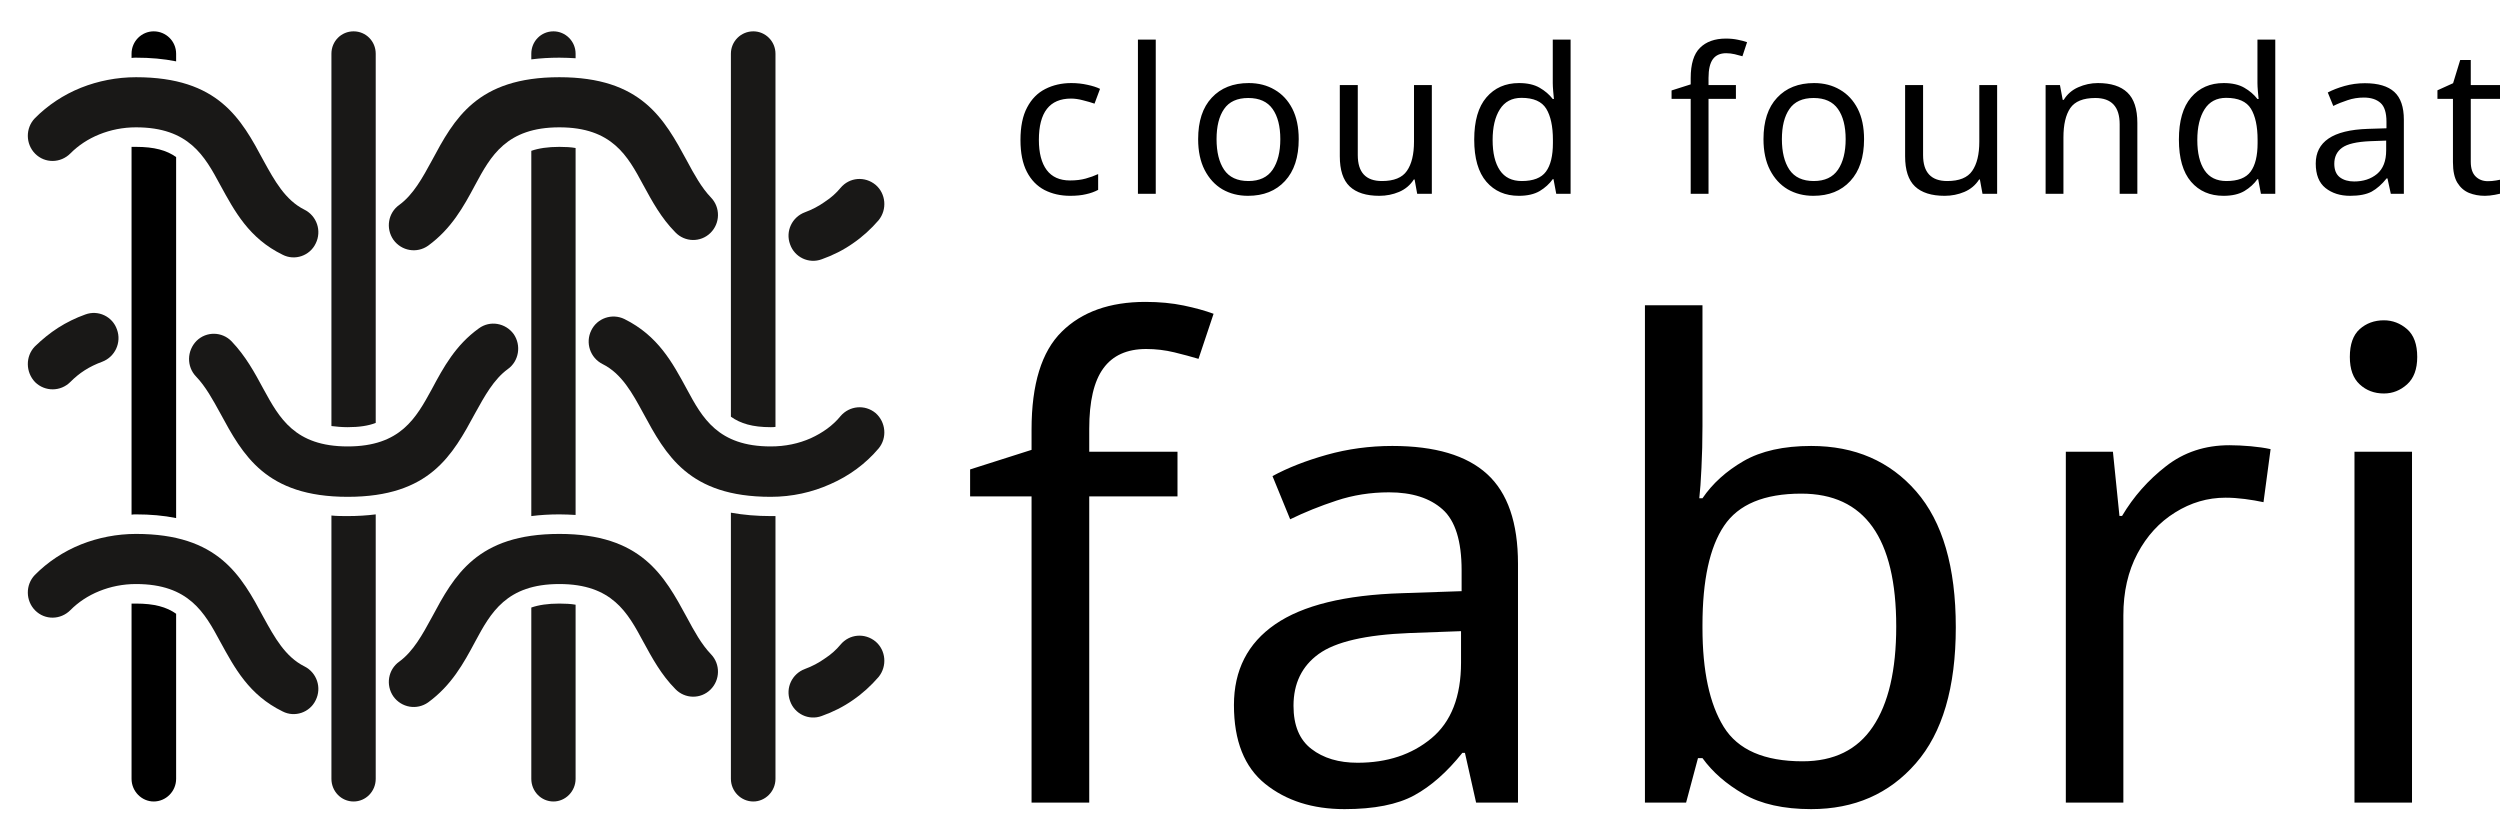
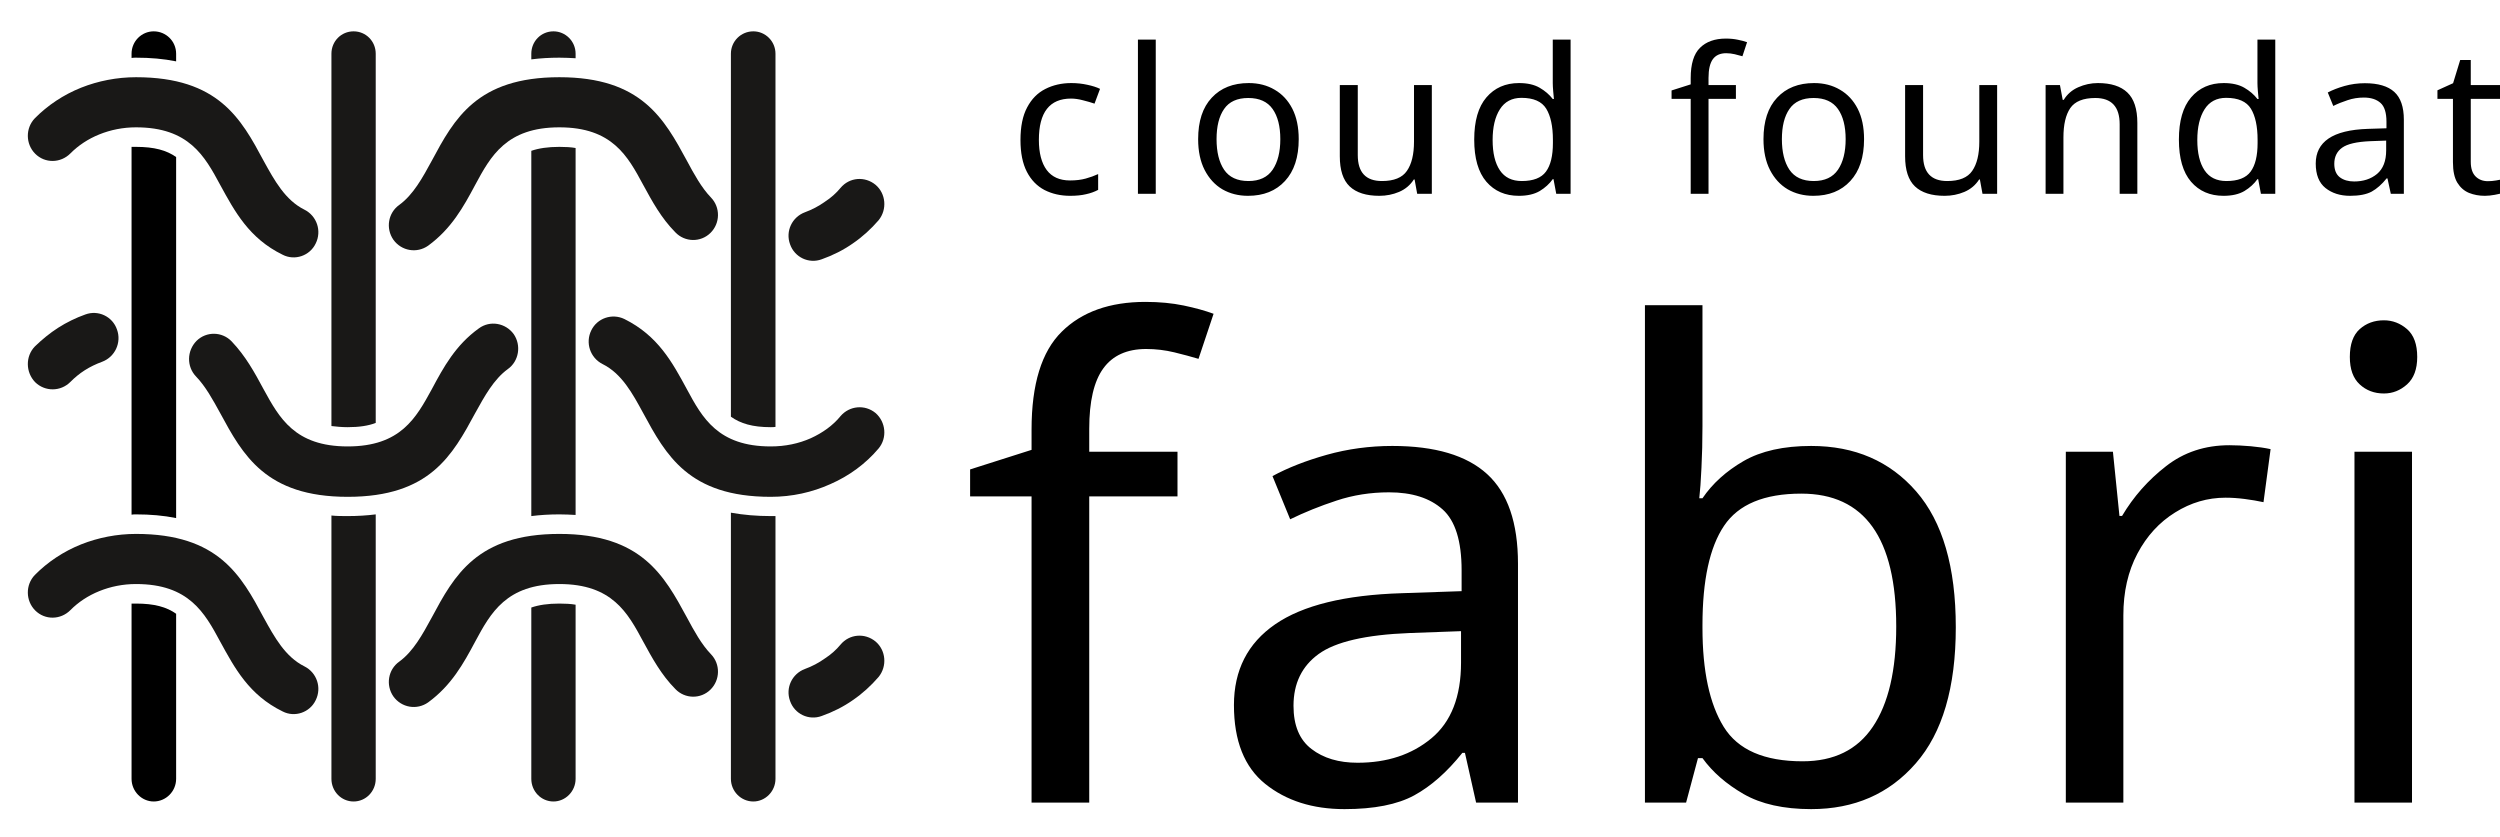
- <svg xmlns="http://www.w3.org/2000/svg" width="269.542mm" height="90.243mm" viewBox="0 0 269.542 90.243" version="1.1" id="svg5">
+ <svg xmlns="http://www.w3.org/2000/svg" id="svg5" width="1018.743" height="341.075" version="1.1" viewBox="0 0 269.542 90.243">
  <defs id="defs2">
-     <rect x="518.326" y="359.081" width="621.367" height="204.52" id="rect4797" />
-     <rect x="530.816" y="227.939" width="505.836" height="110.847" id="rect3842" />
-     <rect x="507.398" y="334.102" width="766.561" height="380.939" id="rect1006" />
-     <clipPath clipPathUnits="userSpaceOnUse" id="clipPath73">
-       <path d="M 0,0 H 4500 V 4046.2 H 0 Z" id="path71" />
+     <rect id="rect4797" width="621.367" height="204.52" x="518.326" y="359.081" />
+     <rect id="rect3842" width="505.836" height="110.847" x="530.816" y="227.939" />
+     <rect id="rect1006" width="766.561" height="380.939" x="507.398" y="334.102" />
+     <clipPath id="clipPath73" clipPathUnits="userSpaceOnUse">
+       <path id="path71" d="M 0,0 H 4500 V 4046.2 H 0 Z" />
    </clipPath>
  </defs>
  <g id="layer1" transform="translate(-33.28868,-62.61422)">
    <g id="g69" clip-path="url(#clipPath73)" transform="matrix(0.02052161,0,0,-0.02052161,36.28868,149.0283)">
-       <path d="M 544.949,1039.82 V 119.012 C 544.949,53.551 597.98,0 661.305,0 726.109,0 779.133,53.551 779.133,119.012 v 867.25 c -50.074,35.698 -114.879,53.558 -210.613,53.558 -7.368,0 -16.2,0 -23.571,0" style="fill:#000000;fill-opacity:1;fill-rule:evenodd;stroke:none" id="path75" />
-       <path d="M 544.949,3439.27 V 1506.91 c 7.371,1.49 16.203,1.49 23.571,1.49 75.113,0 144.335,-5.95 210.613,-19.33 v 1896.65 c -50.074,35.7 -114.879,53.55 -210.613,53.55 -7.368,0 -16.2,0 -23.571,0" style="fill:#000000;fill-opacity:1;fill-rule:evenodd;stroke:none" id="path77" />
-       <path d="M 3693.85,1517.33 V 119.012 C 3693.85,53.551 3746.87,0 3811.67,0 c 63.34,0 116.36,53.551 116.36,119.012 V 1499.48 c -8.84,0 -16.2,0 -25.04,0 -73.64,0 -142.86,5.94 -209.14,17.85" style="fill:#191817;fill-opacity:1;fill-rule:evenodd;stroke:none" id="path79" />
-       <path d="m 3928.03,1968.06 v 1960.62 c 0,65.46 -53.02,117.52 -116.36,117.52 -64.8,0 -117.82,-52.06 -117.82,-117.52 V 2021.62 c 50.08,-35.72 113.41,-55.05 209.14,-55.05 8.84,0 16.2,0 25.04,1.49" style="fill:#191817;fill-opacity:1;fill-rule:evenodd;stroke:none" id="path81" />
-       <path d="M 1595.07,1502.45 V 119.012 C 1595.07,53.551 1646.63,0 1711.43,0 c 64.8,0 116.35,53.551 116.35,119.012 V 1508.4 c -47.13,-5.95 -95.73,-8.92 -147.28,-8.92 -29.46,0 -57.44,0 -85.43,2.97" style="fill:#191817;fill-opacity:1;fill-rule:evenodd;stroke:none" id="path83" />
-       <path d="m 1827.78,1988.88 v 1939.8 c 0,65.46 -51.55,117.52 -116.35,117.52 -64.8,0 -116.36,-52.06 -116.36,-117.52 V 1972.52 c 25.04,-2.97 53.03,-5.95 85.43,-5.95 60.38,0 108.99,7.44 147.28,22.31" style="fill:#191817;fill-opacity:1;fill-rule:evenodd;stroke:none" id="path85" />
-       <path d="M 2645.2,1018.99 V 119.012 C 2645.2,53.551 2696.75,0 2761.55,0 c 63.33,0 116.35,53.551 116.35,119.012 v 914.848 c -25.03,4.46 -54.49,5.96 -85.42,5.96 -60.39,0 -108.99,-7.44 -147.28,-20.83" style="fill:#191817;fill-opacity:1;fill-rule:evenodd;stroke:none" id="path87" />
-       <path d="M 2645.2,3418.44 V 1499.48 c 47.13,5.94 95.73,8.92 147.28,8.92 29.45,0 57.44,-1.49 85.42,-2.98 v 1927.9 c -25.03,4.46 -54.49,5.95 -85.42,5.95 -60.39,0 -108.99,-7.44 -147.28,-20.83" style="fill:#191817;fill-opacity:1;fill-rule:evenodd;stroke:none" id="path89" />
-       <path d="m 2877.9,3904.88 v 23.8 c 0,65.46 -53.02,117.52 -116.35,117.52 -64.8,0 -116.35,-52.06 -116.35,-117.52 v -29.75 c 47.13,5.95 95.73,8.93 147.28,8.93 29.45,0 57.44,-1.49 85.42,-2.98" style="fill:#191817;fill-opacity:1;fill-rule:evenodd;stroke:none" id="path91" />
-       <path d="m 223.879,2204.58 c 22.09,22.32 47.129,43.14 75.109,60.99 27.985,17.85 58.91,32.73 91.321,44.63 67.75,25.29 103.093,101.15 78.054,169.58 -23.562,68.43 -98.675,104.13 -166.429,78.85 -50.075,-17.85 -98.676,-41.65 -142.864,-69.92 -44.183,-28.27 -85.422,-62.48 -122.238,-98.18 -50.078,-52.07 -48.609,-135.37 1.465,-187.43 51.551,-50.59 134.031,-50.59 185.582,1.48" style="fill:#191817;fill-opacity:1;fill-rule:evenodd;stroke:none" id="path93" />
-       <path d="m 223.879,3405.05 c 41.238,41.65 92.785,75.87 151.695,99.67 58.914,23.8 123.723,37.19 192.946,37.19 278.367,0 360.835,-151.73 441.85,-301.97 76.58,-139.84 151.7,-281.16 328.43,-367.44 63.33,-32.72 142.87,-5.94 173.8,59.51 32.4,65.45 5.89,144.29 -58.91,177.02 -101.63,50.58 -157.6,153.22 -215.04,257.35 -117.82,220.16 -237.13,438.83 -670.13,438.83 -100.157,0 -198.832,-19.33 -288.676,-55.04 -92.789,-37.19 -175.27,-92.22 -243.012,-160.65 -50.078,-52.07 -48.609,-135.38 1.465,-185.95 51.551,-52.06 134.031,-50.58 185.582,1.48" style="fill:#191817;fill-opacity:1;fill-rule:evenodd;stroke:none" id="path95" />
-       <path d="m 2369.78,2485.74 c -122.25,-87.77 -185.57,-203.8 -247.44,-319.84 -82.47,-150.24 -163.48,-300.49 -441.84,-300.49 -278.37,0 -359.37,150.25 -441.85,300.49 -47.13,87.78 -94.26,174.06 -167.9,251.4 -50.08,52.07 -132.551,53.56 -184.102,2.99 -51.55,-52.07 -53.027,-135.37 -2.949,-187.44 50.078,-52.06 88.375,-121.99 126.671,-191.9 119.29,-220.16 238.59,-440.32 670.13,-440.32 433.01,0 550.83,220.16 670.13,440.32 48.6,87.77 97.21,177.02 170.85,230.58 58.92,41.65 72.17,124.95 30.93,184.45 -42.71,58.02 -123.71,72.89 -182.63,29.76" style="fill:#191817;fill-opacity:1;fill-rule:evenodd;stroke:none" id="path97" />
-       <path d="m 4269.73,2024.58 c -39.78,-49.09 -94.27,-87.76 -156.13,-116.02 -63.34,-28.26 -134.03,-43.15 -210.61,-43.15 -276.89,0 -359.37,150.25 -440.37,300.49 -76.59,141.32 -151.7,281.15 -328.44,368.93 -64.8,31.23 -142.87,4.46 -173.8,-59.51 -32.4,-65.45 -5.89,-144.29 58.92,-177.02 101.62,-50.58 157.58,-154.7 213.55,-257.35 119.31,-220.16 238.61,-440.32 670.14,-440.32 111.93,0 217.98,23.8 313.71,66.94 98.68,43.14 185.58,107.1 253.33,187.43 45.65,55.04 38.29,138.35 -16.2,185.95 -55.97,46.11 -136.98,38.67 -184.1,-16.37" style="fill:#191817;fill-opacity:1;fill-rule:evenodd;stroke:none" id="path99" />
-       <path d="m 3462.62,966.93 c -119.31,220.15 -238.61,438.83 -670.14,438.83 -433.01,0 -552.31,-218.68 -670.14,-438.83 -48.59,-89.258 -97.2,-178.52 -170.84,-232.071 -58.92,-41.648 -72.17,-123.468 -30.93,-182.968 42.71,-59.5 123.71,-72.891 182.63,-31.243 122.24,89.262 185.57,203.801 247.43,319.832 81.01,150.25 163.49,301.98 441.85,301.98 278.36,0 359.37,-151.73 440.37,-301.98 47.13,-86.281 94.27,-174.05 169.38,-249.91 50.07,-52.07 132.56,-53.55 184.1,-2.98 51.55,50.582 53.03,133.89 2.95,185.949 -50.08,52.063 -88.37,121.981 -126.66,193.391" style="fill:#191817;fill-opacity:1;fill-rule:evenodd;stroke:none" id="path101" />
-       <path d="m 2103.2,2920.1 c 122.24,89.26 185.57,203.8 247.43,319.84 81.01,150.24 163.49,301.97 441.85,301.97 278.36,0 359.37,-151.73 440.37,-301.97 47.13,-86.28 94.27,-174.06 169.38,-249.92 50.07,-52.07 132.56,-53.55 184.1,-2.97 51.55,50.57 53.03,133.88 2.95,185.94 -50.08,52.07 -88.37,121.99 -126.66,193.39 -119.31,220.16 -238.61,438.83 -670.14,438.83 -433.01,0 -552.31,-218.67 -670.14,-438.83 -48.59,-89.25 -97.2,-178.52 -170.84,-232.07 -58.92,-41.65 -72.17,-123.47 -30.93,-182.97 42.71,-59.5 123.71,-72.89 182.63,-31.24" style="fill:#191817;fill-opacity:1;fill-rule:evenodd;stroke:none" id="path103" />
-       <path d="m 1453.69,709.57 c -101.63,50.578 -157.6,153.231 -215.04,257.36 -117.82,220.15 -237.13,438.83 -670.13,438.83 -100.157,0 -198.832,-19.34 -288.676,-55.04 -92.789,-37.19 -175.27,-92.24 -243.012,-160.66 -50.078,-52.07 -48.609,-135.37 1.465,-185.95 51.551,-52.059 134.031,-50.579 185.582,1.49 41.238,41.65 92.785,75.87 151.695,99.67 58.914,23.8 123.723,37.19 192.946,37.19 278.367,0 360.835,-151.73 441.85,-301.98 76.58,-139.832 151.7,-281.152 328.43,-367.429 63.33,-32.731 142.87,-5.949 173.8,59.5 32.4,65.449 5.89,144.289 -58.91,177.019" style="fill:#191817;fill-opacity:1;fill-rule:evenodd;stroke:none" id="path105" />
-       <path d="m 4269.73,824.121 c -22.1,-26.781 -50.08,-52.07 -82.49,-72.902 -30.93,-22.309 -67.75,-41.649 -104.56,-55.028 -67.76,-25.3 -103.11,-99.671 -78.07,-168.101 23.56,-68.43 98.68,-104.129 166.43,-78.84 58.91,20.82 114.88,49.082 163.49,83.301 50.07,34.211 95.72,75.867 135.5,121.988 45.65,56.52 38.29,139.832 -16.2,185.941 -55.97,46.122 -136.98,40.161 -184.1,-16.359" style="fill:#191817;fill-opacity:1;fill-rule:evenodd;stroke:none" id="path107" />
-       <path d="m 4171.04,2848.71 c 58.91,20.82 114.88,49.09 163.49,83.3 50.07,34.21 95.72,75.87 135.5,121.98 45.65,56.52 38.29,139.83 -16.2,185.95 -55.97,46.11 -136.98,40.16 -184.1,-16.37 -22.1,-26.78 -50.08,-52.06 -82.49,-72.89 -30.93,-22.32 -67.75,-41.65 -104.56,-55.04 -67.76,-25.29 -103.11,-99.67 -78.07,-168.1 23.56,-68.42 98.68,-104.13 166.43,-78.83" style="fill:#191817;fill-opacity:1;fill-rule:evenodd;stroke:none" id="path109" />
-       <path d="m 779.133,3888.52 v 40.16 c 0,65.46 -53.024,117.52 -117.828,117.52 -63.325,0 -116.356,-52.06 -116.356,-117.52 v -22.31 c 7.371,1.49 16.203,1.49 23.571,1.49 75.113,0 144.335,-5.96 210.613,-19.34" style="fill:#000000;fill-opacity:1;fill-rule:evenodd;stroke:none" id="path111" />
+       <path style="fill:#000;fill-opacity:1;fill-rule:evenodd;stroke:none" id="path75" d="M 544.949,1039.82 V 119.012 C 544.949,53.551 597.98,0 661.305,0 726.109,0 779.133,53.551 779.133,119.012 v 867.25 c -50.074,35.698 -114.879,53.558 -210.613,53.558 -7.368,0 -16.2,0 -23.571,0" />
+       <path style="fill:#000;fill-opacity:1;fill-rule:evenodd;stroke:none" id="path77" d="M 544.949,3439.27 V 1506.91 c 7.371,1.49 16.203,1.49 23.571,1.49 75.113,0 144.335,-5.95 210.613,-19.33 v 1896.65 c -50.074,35.7 -114.879,53.55 -210.613,53.55 -7.368,0 -16.2,0 -23.571,0" />
+       <path style="fill:#191817;fill-opacity:1;fill-rule:evenodd;stroke:none" id="path79" d="M 3693.85,1517.33 V 119.012 C 3693.85,53.551 3746.87,0 3811.67,0 c 63.34,0 116.36,53.551 116.36,119.012 V 1499.48 c -8.84,0 -16.2,0 -25.04,0 -73.64,0 -142.86,5.94 -209.14,17.85" />
+       <path style="fill:#191817;fill-opacity:1;fill-rule:evenodd;stroke:none" id="path81" d="m 3928.03,1968.06 v 1960.62 c 0,65.46 -53.02,117.52 -116.36,117.52 -64.8,0 -117.82,-52.06 -117.82,-117.52 V 2021.62 c 50.08,-35.72 113.41,-55.05 209.14,-55.05 8.84,0 16.2,0 25.04,1.49" />
+       <path style="fill:#191817;fill-opacity:1;fill-rule:evenodd;stroke:none" id="path83" d="M 1595.07,1502.45 V 119.012 C 1595.07,53.551 1646.63,0 1711.43,0 c 64.8,0 116.35,53.551 116.35,119.012 V 1508.4 c -47.13,-5.95 -95.73,-8.92 -147.28,-8.92 -29.46,0 -57.44,0 -85.43,2.97" />
+       <path style="fill:#191817;fill-opacity:1;fill-rule:evenodd;stroke:none" id="path85" d="m 1827.78,1988.88 v 1939.8 c 0,65.46 -51.55,117.52 -116.35,117.52 -64.8,0 -116.36,-52.06 -116.36,-117.52 V 1972.52 c 25.04,-2.97 53.03,-5.95 85.43,-5.95 60.38,0 108.99,7.44 147.28,22.31" />
+       <path style="fill:#191817;fill-opacity:1;fill-rule:evenodd;stroke:none" id="path87" d="M 2645.2,1018.99 V 119.012 C 2645.2,53.551 2696.75,0 2761.55,0 c 63.33,0 116.35,53.551 116.35,119.012 v 914.848 c -25.03,4.46 -54.49,5.96 -85.42,5.96 -60.39,0 -108.99,-7.44 -147.28,-20.83" />
+       <path style="fill:#191817;fill-opacity:1;fill-rule:evenodd;stroke:none" id="path89" d="M 2645.2,3418.44 V 1499.48 c 47.13,5.94 95.73,8.92 147.28,8.92 29.45,0 57.44,-1.49 85.42,-2.98 v 1927.9 c -25.03,4.46 -54.49,5.95 -85.42,5.95 -60.39,0 -108.99,-7.44 -147.28,-20.83" />
+       <path style="fill:#191817;fill-opacity:1;fill-rule:evenodd;stroke:none" id="path91" d="m 2877.9,3904.88 v 23.8 c 0,65.46 -53.02,117.52 -116.35,117.52 -64.8,0 -116.35,-52.06 -116.35,-117.52 v -29.75 c 47.13,5.95 95.73,8.93 147.28,8.93 29.45,0 57.44,-1.49 85.42,-2.98" />
+       <path style="fill:#191817;fill-opacity:1;fill-rule:evenodd;stroke:none" id="path93" d="m 223.879,2204.58 c 22.09,22.32 47.129,43.14 75.109,60.99 27.985,17.85 58.91,32.73 91.321,44.63 67.75,25.29 103.093,101.15 78.054,169.58 -23.562,68.43 -98.675,104.13 -166.429,78.85 -50.075,-17.85 -98.676,-41.65 -142.864,-69.92 -44.183,-28.27 -85.422,-62.48 -122.238,-98.18 -50.078,-52.07 -48.609,-135.37 1.465,-187.43 51.551,-50.59 134.031,-50.59 185.582,1.48" />
+       <path style="fill:#191817;fill-opacity:1;fill-rule:evenodd;stroke:none" id="path95" d="m 223.879,3405.05 c 41.238,41.65 92.785,75.87 151.695,99.67 58.914,23.8 123.723,37.19 192.946,37.19 278.367,0 360.835,-151.73 441.85,-301.97 76.58,-139.84 151.7,-281.16 328.43,-367.44 63.33,-32.72 142.87,-5.94 173.8,59.51 32.4,65.45 5.89,144.29 -58.91,177.02 -101.63,50.58 -157.6,153.22 -215.04,257.35 -117.82,220.16 -237.13,438.83 -670.13,438.83 -100.157,0 -198.832,-19.33 -288.676,-55.04 -92.789,-37.19 -175.27,-92.22 -243.012,-160.65 -50.078,-52.07 -48.609,-135.38 1.465,-185.95 51.551,-52.06 134.031,-50.58 185.582,1.48" />
+       <path style="fill:#191817;fill-opacity:1;fill-rule:evenodd;stroke:none" id="path97" d="m 2369.78,2485.74 c -122.25,-87.77 -185.57,-203.8 -247.44,-319.84 -82.47,-150.24 -163.48,-300.49 -441.84,-300.49 -278.37,0 -359.37,150.25 -441.85,300.49 -47.13,87.78 -94.26,174.06 -167.9,251.4 -50.08,52.07 -132.551,53.56 -184.102,2.99 -51.55,-52.07 -53.027,-135.37 -2.949,-187.44 50.078,-52.06 88.375,-121.99 126.671,-191.9 119.29,-220.16 238.59,-440.32 670.13,-440.32 433.01,0 550.83,220.16 670.13,440.32 48.6,87.77 97.21,177.02 170.85,230.58 58.92,41.65 72.17,124.95 30.93,184.45 -42.71,58.02 -123.71,72.89 -182.63,29.76" />
+       <path style="fill:#191817;fill-opacity:1;fill-rule:evenodd;stroke:none" id="path99" d="m 4269.73,2024.58 c -39.78,-49.09 -94.27,-87.76 -156.13,-116.02 -63.34,-28.26 -134.03,-43.15 -210.61,-43.15 -276.89,0 -359.37,150.25 -440.37,300.49 -76.59,141.32 -151.7,281.15 -328.44,368.93 -64.8,31.23 -142.87,4.46 -173.8,-59.51 -32.4,-65.45 -5.89,-144.29 58.92,-177.02 101.62,-50.58 157.58,-154.7 213.55,-257.35 119.31,-220.16 238.61,-440.32 670.14,-440.32 111.93,0 217.98,23.8 313.71,66.94 98.68,43.14 185.58,107.1 253.33,187.43 45.65,55.04 38.29,138.35 -16.2,185.95 -55.97,46.11 -136.98,38.67 -184.1,-16.37" />
+       <path style="fill:#191817;fill-opacity:1;fill-rule:evenodd;stroke:none" id="path101" d="m 3462.62,966.93 c -119.31,220.15 -238.61,438.83 -670.14,438.83 -433.01,0 -552.31,-218.68 -670.14,-438.83 -48.59,-89.258 -97.2,-178.52 -170.84,-232.071 -58.92,-41.648 -72.17,-123.468 -30.93,-182.968 42.71,-59.5 123.71,-72.891 182.63,-31.243 122.24,89.262 185.57,203.801 247.43,319.832 81.01,150.25 163.49,301.98 441.85,301.98 278.36,0 359.37,-151.73 440.37,-301.98 47.13,-86.281 94.27,-174.05 169.38,-249.91 50.07,-52.07 132.56,-53.55 184.1,-2.98 51.55,50.582 53.03,133.89 2.95,185.949 -50.08,52.063 -88.37,121.981 -126.66,193.391" />
+       <path style="fill:#191817;fill-opacity:1;fill-rule:evenodd;stroke:none" id="path103" d="m 2103.2,2920.1 c 122.24,89.26 185.57,203.8 247.43,319.84 81.01,150.24 163.49,301.97 441.85,301.97 278.36,0 359.37,-151.73 440.37,-301.97 47.13,-86.28 94.27,-174.06 169.38,-249.92 50.07,-52.07 132.56,-53.55 184.1,-2.97 51.55,50.57 53.03,133.88 2.95,185.94 -50.08,52.07 -88.37,121.99 -126.66,193.39 -119.31,220.16 -238.61,438.83 -670.14,438.83 -433.01,0 -552.31,-218.67 -670.14,-438.83 -48.59,-89.25 -97.2,-178.52 -170.84,-232.07 -58.92,-41.65 -72.17,-123.47 -30.93,-182.97 42.71,-59.5 123.71,-72.89 182.63,-31.24" />
+       <path style="fill:#191817;fill-opacity:1;fill-rule:evenodd;stroke:none" id="path105" d="m 1453.69,709.57 c -101.63,50.578 -157.6,153.231 -215.04,257.36 -117.82,220.15 -237.13,438.83 -670.13,438.83 -100.157,0 -198.832,-19.34 -288.676,-55.04 -92.789,-37.19 -175.27,-92.24 -243.012,-160.66 -50.078,-52.07 -48.609,-135.37 1.465,-185.95 51.551,-52.059 134.031,-50.579 185.582,1.49 41.238,41.65 92.785,75.87 151.695,99.67 58.914,23.8 123.723,37.19 192.946,37.19 278.367,0 360.835,-151.73 441.85,-301.98 76.58,-139.832 151.7,-281.152 328.43,-367.429 63.33,-32.731 142.87,-5.949 173.8,59.5 32.4,65.449 5.89,144.289 -58.91,177.019" />
+       <path style="fill:#191817;fill-opacity:1;fill-rule:evenodd;stroke:none" id="path107" d="m 4269.73,824.121 c -22.1,-26.781 -50.08,-52.07 -82.49,-72.902 -30.93,-22.309 -67.75,-41.649 -104.56,-55.028 -67.76,-25.3 -103.11,-99.671 -78.07,-168.101 23.56,-68.43 98.68,-104.129 166.43,-78.84 58.91,20.82 114.88,49.082 163.49,83.301 50.07,34.211 95.72,75.867 135.5,121.988 45.65,56.52 38.29,139.832 -16.2,185.941 -55.97,46.122 -136.98,40.161 -184.1,-16.359" />
+       <path style="fill:#191817;fill-opacity:1;fill-rule:evenodd;stroke:none" id="path109" d="m 4171.04,2848.71 c 58.91,20.82 114.88,49.09 163.49,83.3 50.07,34.21 95.72,75.87 135.5,121.98 45.65,56.52 38.29,139.83 -16.2,185.95 -55.97,46.11 -136.98,40.16 -184.1,-16.37 -22.1,-26.78 -50.08,-52.06 -82.49,-72.89 -30.93,-22.32 -67.75,-41.65 -104.56,-55.04 -67.76,-25.29 -103.11,-99.67 -78.07,-168.1 23.56,-68.42 98.68,-104.13 166.43,-78.83" />
+       <path style="fill:#000;fill-opacity:1;fill-rule:evenodd;stroke:none" id="path111" d="m 779.133,3888.52 v 40.16 c 0,65.46 -53.024,117.52 -117.828,117.52 -63.325,0 -116.356,-52.06 -116.356,-117.52 v -22.31 c 7.371,1.49 16.203,1.49 23.571,1.49 75.113,0 144.335,-5.96 210.613,-19.34" />
    </g>
-     <text xml:space="preserve" style="font-style:normal;font-weight:normal;font-size:21.872px;line-height:1.25;font-family:sans-serif;letter-spacing:1.508px;fill:#000000;fill-opacity:1;stroke:none;stroke-width:0.265" x="142.111" y="83.506" id="text4002">
-       <tspan id="tspan4000" style="font-style:normal;font-variant:normal;font-weight:300;font-stretch:condensed;font-size:21.872px;font-family:'Encode Sans Condensed';-inkscape-font-specification:'Encode Sans Condensed,  Light Condensed';stroke-width:0.265" x="142.111" y="83.506">cloud foundation</tspan>
+     <text style="font-style:normal;font-weight:400;font-size:21.872px;line-height:1.25;font-family:sans-serif;letter-spacing:1.508px;fill:#000;fill-opacity:1;stroke:none;stroke-width:.265" id="text4002" x="142.111" y="83.506" xml:space="preserve">
+       <tspan id="tspan4000" x="142.111" y="83.506" style="font-style:normal;font-variant:normal;font-weight:300;font-stretch:condensed;font-size:21.872px;font-family:'Encode Sans Condensed';-inkscape-font-specification:'Encode Sans Condensed, Light Condensed';stroke-width:.265">cloud foundation</tspan>
    </text>
-     <text xml:space="preserve" style="font-style:normal;font-weight:normal;font-size:70.556px;line-height:1.25;font-family:sans-serif;letter-spacing:1.984px;fill:#000000;fill-opacity:1;stroke:none;stroke-width:0.265" x="136.819" y="149.151" id="text14979">
-       <tspan id="tspan14977" style="font-style:normal;font-variant:normal;font-weight:500;font-stretch:condensed;font-size:70.556px;font-family:'Encode Sans Condensed';-inkscape-font-specification:'Encode Sans Condensed,  Medium Condensed';stroke-width:0.265" x="136.819" y="149.151">fabric</tspan>
+     <text style="font-style:normal;font-weight:400;font-size:70.556px;line-height:1.25;font-family:sans-serif;letter-spacing:1.984px;fill:#000;fill-opacity:1;stroke:none;stroke-width:.265" id="text14979" x="136.819" y="149.151" xml:space="preserve">
+       <tspan id="tspan14977" x="136.819" y="149.151" style="font-style:normal;font-variant:normal;font-weight:500;font-stretch:condensed;font-size:70.556px;font-family:'Encode Sans Condensed';-inkscape-font-specification:'Encode Sans Condensed, Medium Condensed';stroke-width:.265">fabric</tspan>
    </text>
  </g>
</svg>
